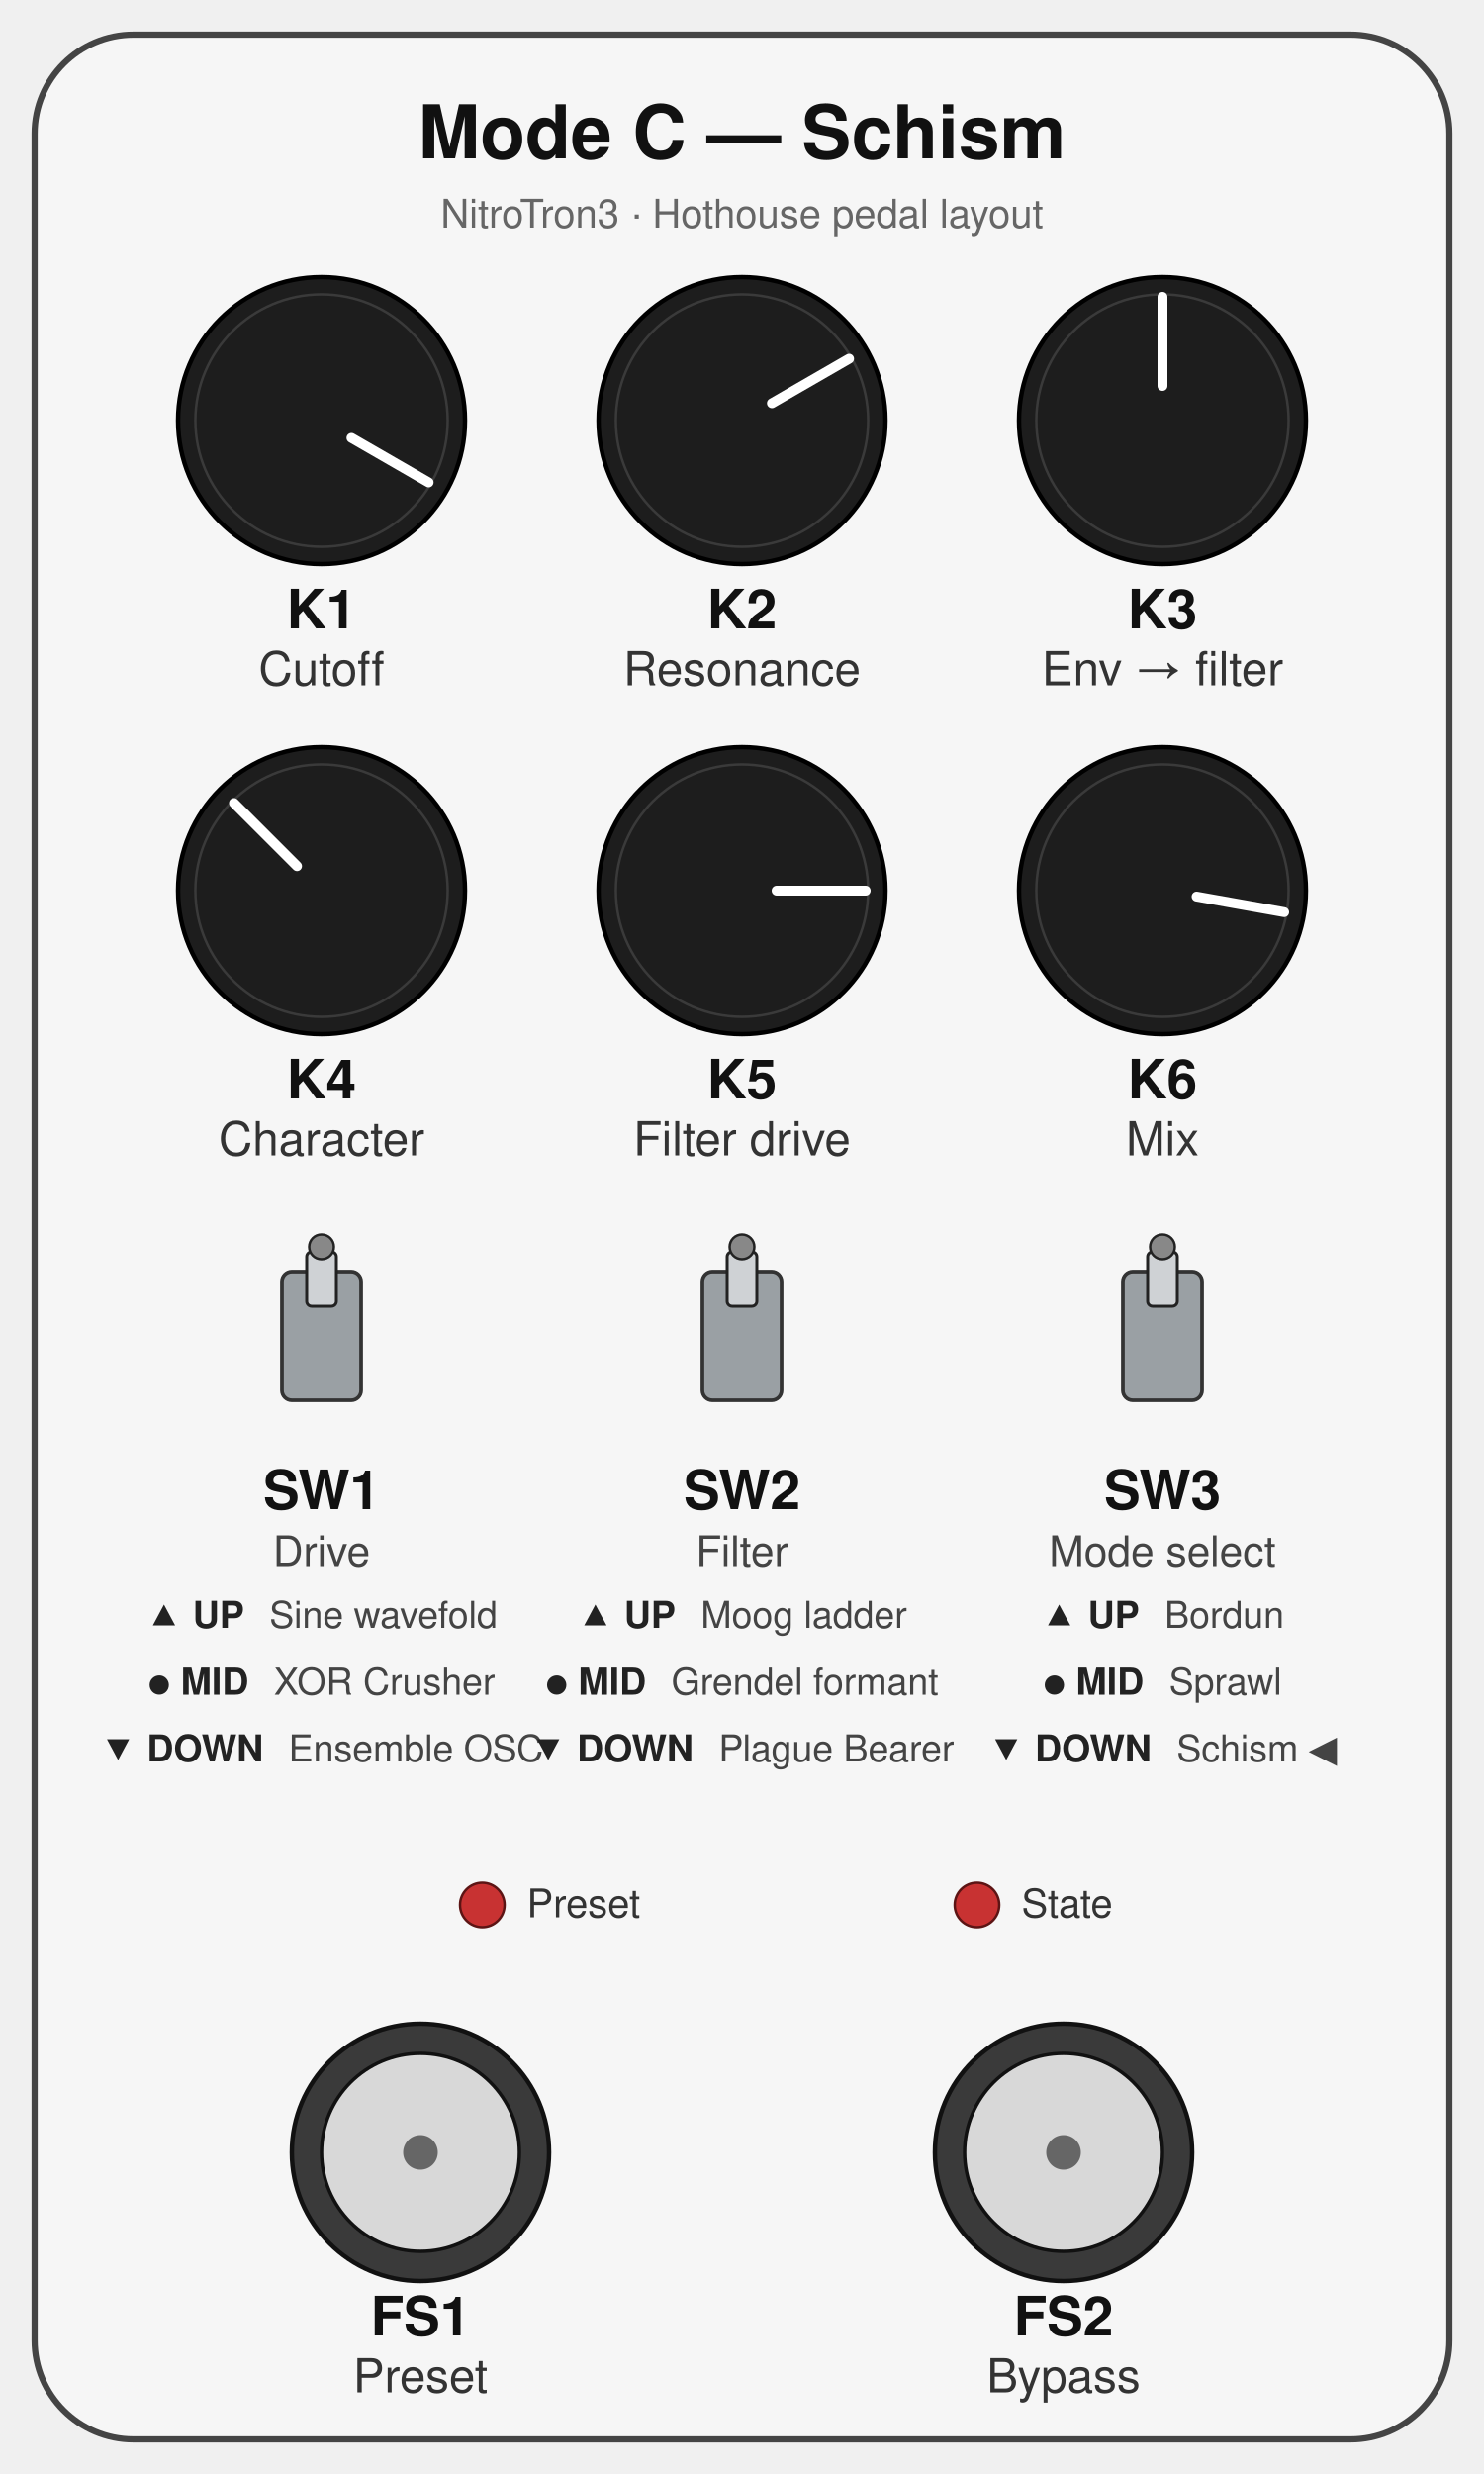
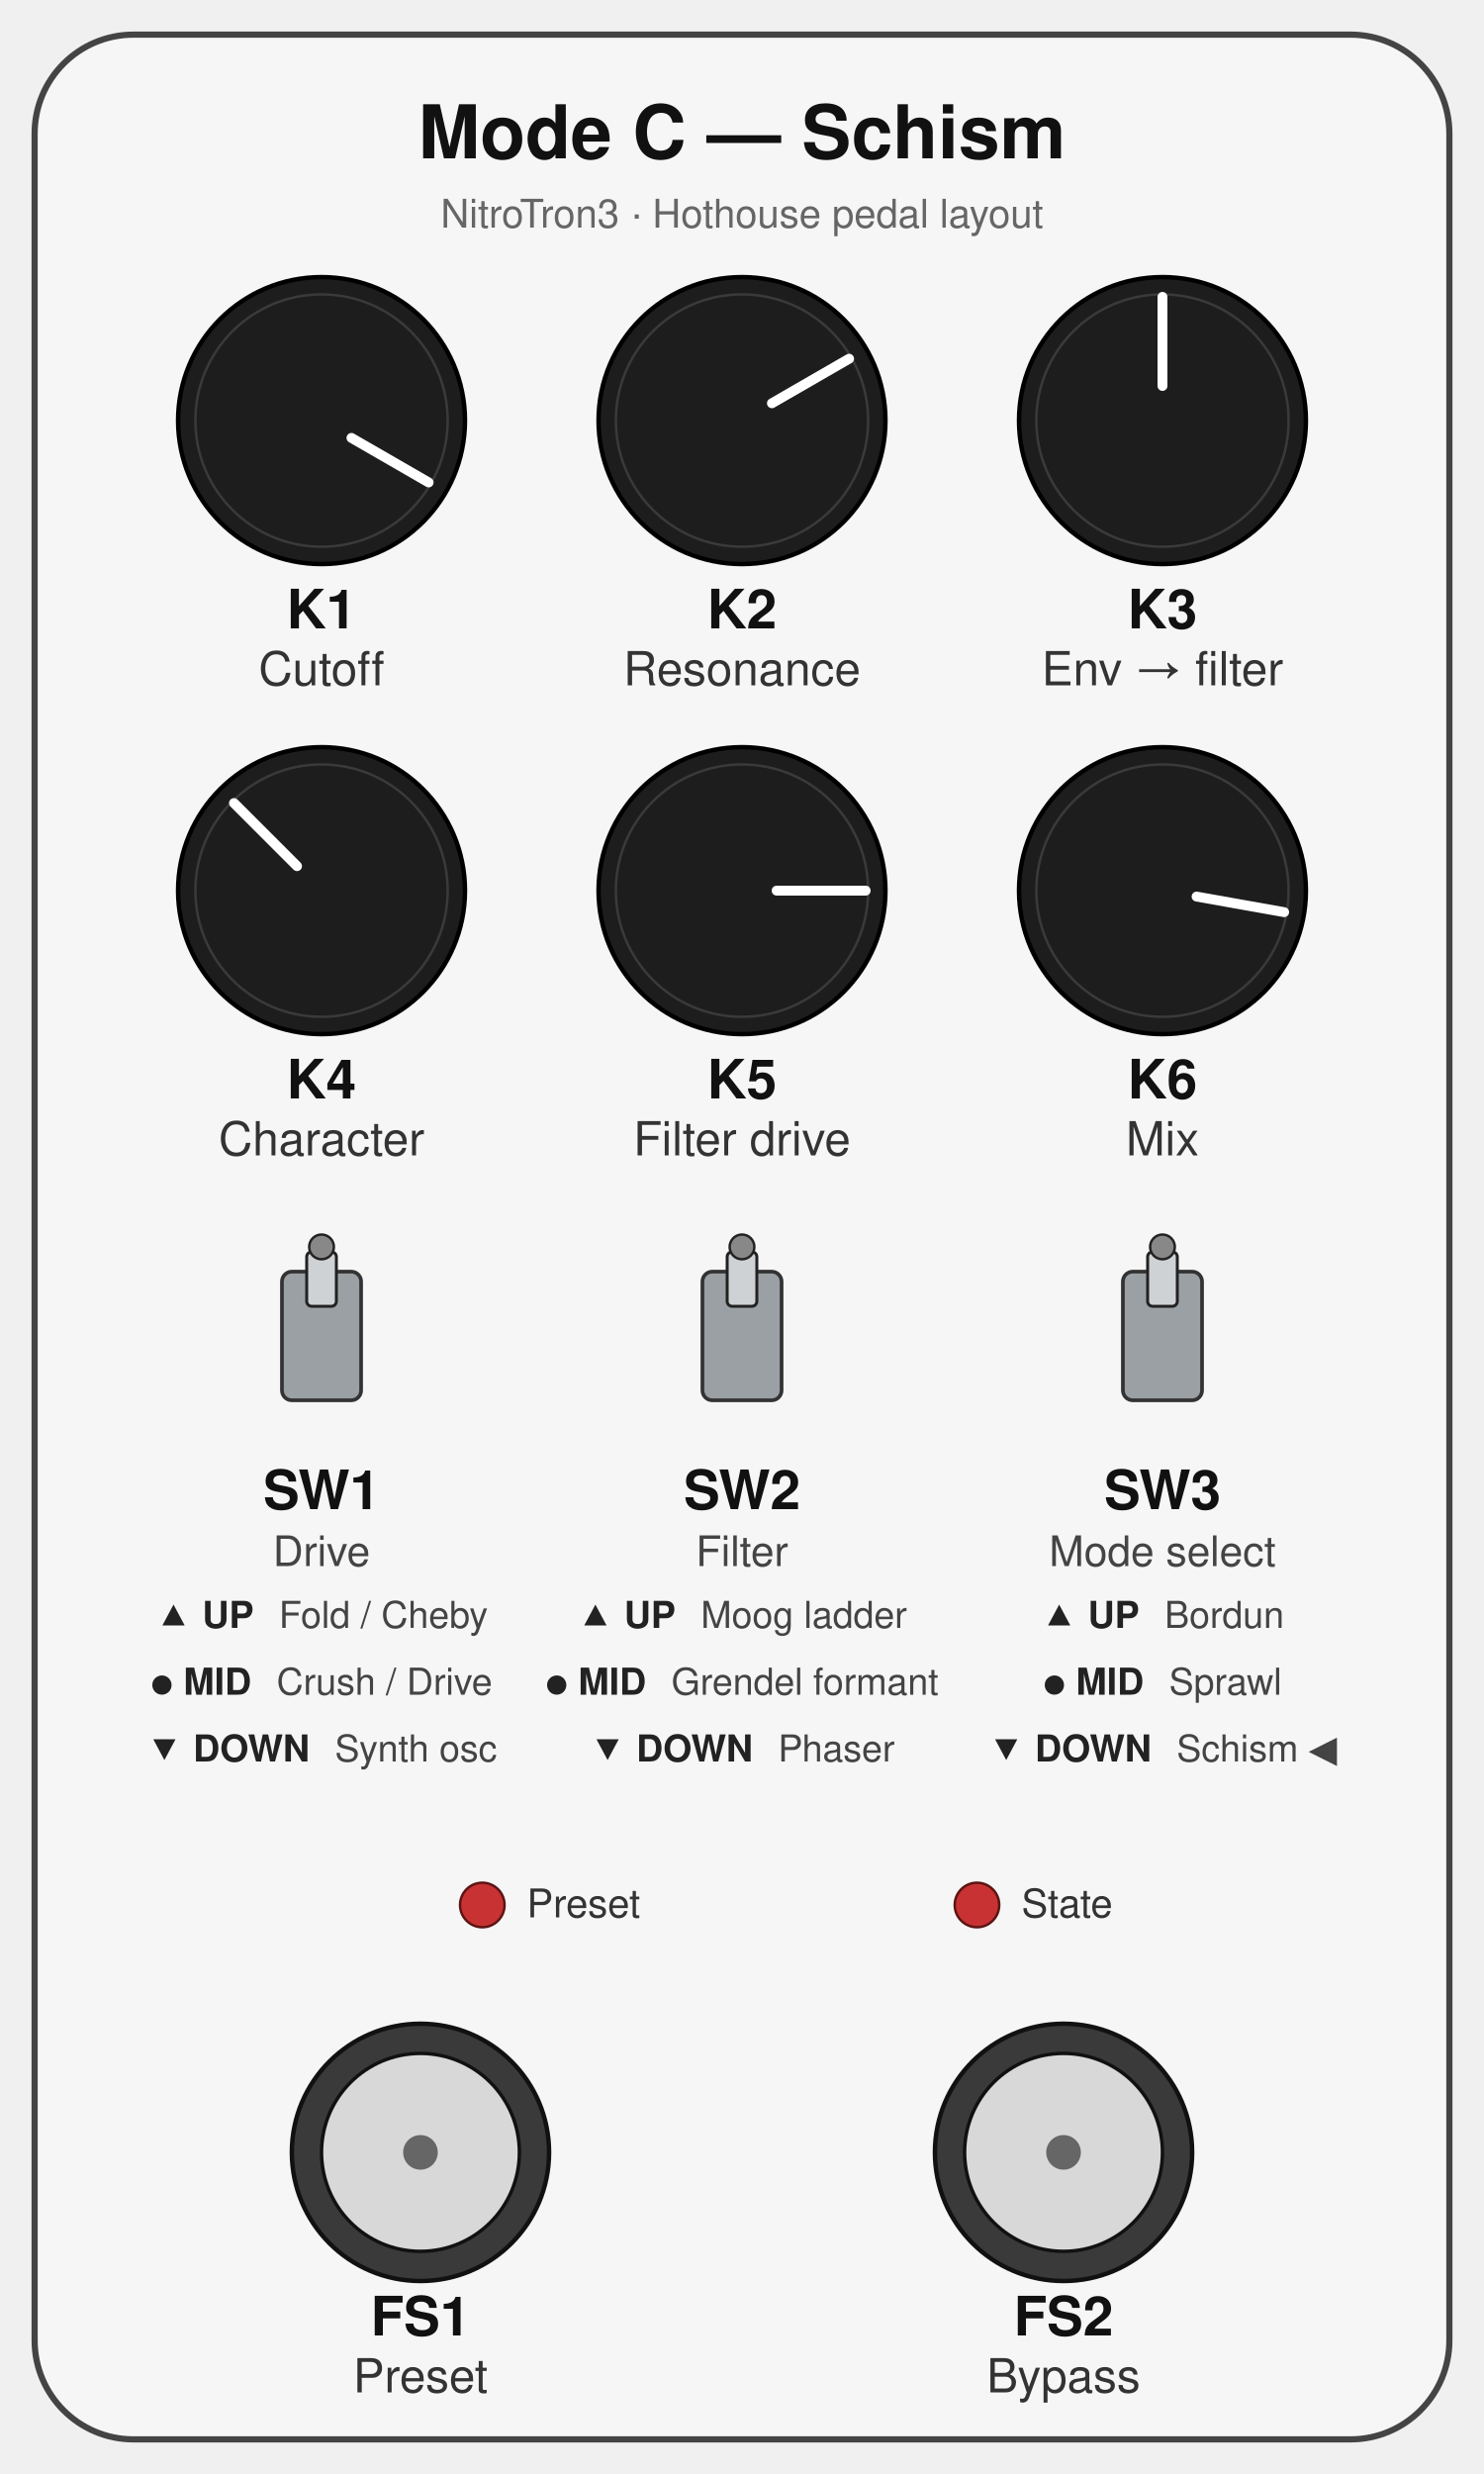
<svg xmlns="http://www.w3.org/2000/svg" viewBox="0 0 600 1000" font-family="Helvetica Neue, Helvetica, Arial, sans-serif">
  <rect x="14" y="14" width="572" height="972" rx="40" fill="#f6f6f6" stroke="#444" stroke-width="2.5" />
  <text x="300" y="64" text-anchor="middle" font-size="30" font-weight="700" fill="#111">Mode C — Schism</text>
  <text x="300" y="92" text-anchor="middle" font-size="16" fill="#666">NitroTron3 · Hothouse pedal layout</text>
  <g transform="translate(130,170)">
    <circle r="58" fill="#1d1d1d" stroke="#000" stroke-width="1.8" />
    <circle r="51" fill="none" stroke="#3a3a3a" stroke-width="1" />
    <line x1="12.1" y1="7.0" x2="43.3" y2="25.0" stroke="#ffffff" stroke-width="4" stroke-linecap="round" />
  </g>
  <text x="130" y="254" text-anchor="middle" font-size="22" font-weight="700" fill="#111">K1</text>
  <text x="130" y="277" text-anchor="middle" font-size="19" fill="#333">Cutoff</text>
  <g transform="translate(300,170)">
    <circle r="58" fill="#1d1d1d" stroke="#000" stroke-width="1.8" />
    <circle r="51" fill="none" stroke="#3a3a3a" stroke-width="1" />
    <line x1="12.1" y1="-7.0" x2="43.3" y2="-25.0" stroke="#ffffff" stroke-width="4" stroke-linecap="round" />
  </g>
  <text x="300" y="254" text-anchor="middle" font-size="22" font-weight="700" fill="#111">K2</text>
  <text x="300" y="277" text-anchor="middle" font-size="19" fill="#333">Resonance</text>
  <g transform="translate(470,170)">
    <circle r="58" fill="#1d1d1d" stroke="#000" stroke-width="1.8" />
    <circle r="51" fill="none" stroke="#3a3a3a" stroke-width="1" />
    <line x1="0.0" y1="-14.0" x2="0.0" y2="-50.0" stroke="#ffffff" stroke-width="4" stroke-linecap="round" />
  </g>
  <text x="470" y="254" text-anchor="middle" font-size="22" font-weight="700" fill="#111">K3</text>
  <text x="470" y="277" text-anchor="middle" font-size="19" fill="#333">Env → filter</text>
  <g transform="translate(130,360)">
    <circle r="58" fill="#1d1d1d" stroke="#000" stroke-width="1.8" />
    <circle r="51" fill="none" stroke="#3a3a3a" stroke-width="1" />
    <line x1="-9.9" y1="-9.9" x2="-35.4" y2="-35.4" stroke="#ffffff" stroke-width="4" stroke-linecap="round" />
  </g>
  <text x="130" y="444" text-anchor="middle" font-size="22" font-weight="700" fill="#111">K4</text>
  <text x="130" y="467" text-anchor="middle" font-size="19" fill="#333">Character</text>
  <g transform="translate(300,360)">
    <circle r="58" fill="#1d1d1d" stroke="#000" stroke-width="1.8" />
    <circle r="51" fill="none" stroke="#3a3a3a" stroke-width="1" />
    <line x1="14.0" y1="-0.0" x2="50.0" y2="-0.0" stroke="#ffffff" stroke-width="4" stroke-linecap="round" />
  </g>
  <text x="300" y="444" text-anchor="middle" font-size="22" font-weight="700" fill="#111">K5</text>
  <text x="300" y="467" text-anchor="middle" font-size="19" fill="#333">Filter drive</text>
  <g transform="translate(470,360)">
    <circle r="58" fill="#1d1d1d" stroke="#000" stroke-width="1.8" />
    <circle r="51" fill="none" stroke="#3a3a3a" stroke-width="1" />
    <line x1="13.8" y1="2.4" x2="49.2" y2="8.7" stroke="#ffffff" stroke-width="4" stroke-linecap="round" />
  </g>
  <text x="470" y="444" text-anchor="middle" font-size="22" font-weight="700" fill="#111">K6</text>
  <text x="470" y="467" text-anchor="middle" font-size="19" fill="#333">Mix</text>
  <g transform="translate(130,540)">
    <rect x="-16" y="-26" width="32" height="52" rx="4" fill="#9aa0a4" stroke="#333" stroke-width="1.5" />
    <rect x="-6" y="-34" width="12" height="22" rx="2" fill="#cfd2d5" stroke="#222" stroke-width="1.2" />
    <circle cx="0" cy="-36" r="5" fill="#888" stroke="#222" stroke-width="1" />
  </g>
  <text x="130" y="610" text-anchor="middle" font-size="22" font-weight="700" fill="#111">SW1</text>
  <text x="130" y="633" text-anchor="middle" font-size="17" fill="#444">Drive</text>
  <text x="130" y="658" text-anchor="middle" font-size="15" fill="#222">
    <tspan font-weight="700">▲ UP</tspan>
-     <tspan dx="6" fill="#444">Sine wavefold</tspan>
+     <tspan dx="6" fill="#444">Fold / Cheby</tspan>
  </text>
  <text x="130" y="685" text-anchor="middle" font-size="15" fill="#222">
    <tspan font-weight="700">● MID</tspan>
-     <tspan dx="6" fill="#444">XOR Crusher</tspan>
+     <tspan dx="6" fill="#444">Crush / Drive</tspan>
  </text>
  <text x="130" y="712" text-anchor="middle" font-size="15" fill="#222">
    <tspan font-weight="700">▼ DOWN</tspan>
-     <tspan dx="6" fill="#444">Ensemble OSC</tspan>
+     <tspan dx="6" fill="#444">Synth osc</tspan>
  </text>
  <g transform="translate(300,540)">
    <rect x="-16" y="-26" width="32" height="52" rx="4" fill="#9aa0a4" stroke="#333" stroke-width="1.5" />
    <rect x="-6" y="-34" width="12" height="22" rx="2" fill="#cfd2d5" stroke="#222" stroke-width="1.2" />
    <circle cx="0" cy="-36" r="5" fill="#888" stroke="#222" stroke-width="1" />
  </g>
  <text x="300" y="610" text-anchor="middle" font-size="22" font-weight="700" fill="#111">SW2</text>
  <text x="300" y="633" text-anchor="middle" font-size="17" fill="#444">Filter</text>
  <text x="300" y="658" text-anchor="middle" font-size="15" fill="#222">
    <tspan font-weight="700">▲ UP</tspan>
    <tspan dx="6" fill="#444">Moog ladder</tspan>
  </text>
  <text x="300" y="685" text-anchor="middle" font-size="15" fill="#222">
    <tspan font-weight="700">● MID</tspan>
    <tspan dx="6" fill="#444">Grendel formant</tspan>
  </text>
  <text x="300" y="712" text-anchor="middle" font-size="15" fill="#222">
    <tspan font-weight="700">▼ DOWN</tspan>
-     <tspan dx="6" fill="#444">Plague Bearer</tspan>
+     <tspan dx="6" fill="#444">Phaser</tspan>
  </text>
  <g transform="translate(470,540)">
    <rect x="-16" y="-26" width="32" height="52" rx="4" fill="#9aa0a4" stroke="#333" stroke-width="1.5" />
    <rect x="-6" y="-34" width="12" height="22" rx="2" fill="#cfd2d5" stroke="#222" stroke-width="1.2" />
    <circle cx="0" cy="-36" r="5" fill="#888" stroke="#222" stroke-width="1" />
  </g>
  <text x="470" y="610" text-anchor="middle" font-size="22" font-weight="700" fill="#111">SW3</text>
  <text x="470" y="633" text-anchor="middle" font-size="17" fill="#444">Mode select</text>
  <text x="470" y="658" text-anchor="middle" font-size="15" fill="#222">
    <tspan font-weight="700">▲ UP</tspan>
    <tspan dx="6" fill="#444">Bordun</tspan>
  </text>
  <text x="470" y="685" text-anchor="middle" font-size="15" fill="#222">
    <tspan font-weight="700">● MID</tspan>
    <tspan dx="6" fill="#444">Sprawl</tspan>
  </text>
  <text x="470" y="712" text-anchor="middle" font-size="15" fill="#222">
    <tspan font-weight="700">▼ DOWN</tspan>
    <tspan dx="6" fill="#444">Schism ◀</tspan>
  </text>
  <circle cx="195" cy="770" r="9" fill="#c83232" stroke="#5c1414" stroke-width="1" />
  <text x="213" y="775" font-size="16" fill="#333">Preset</text>
  <circle cx="395" cy="770" r="9" fill="#c83232" stroke="#5c1414" stroke-width="1" />
  <text x="413" y="775" font-size="16" fill="#333">State</text>
  <g transform="translate(170,870)">
    <circle r="52" fill="#3a3a3a" stroke="#111" stroke-width="1.8" />
    <circle r="40" fill="#d8d8d8" stroke="#111" stroke-width="1.4" />
    <circle r="7" fill="#666" />
  </g>
  <text x="170" y="944" text-anchor="middle" font-size="22" font-weight="700" fill="#111">FS1</text>
  <text x="170" y="967" text-anchor="middle" font-size="19" fill="#333">Preset</text>
  <g transform="translate(430,870)">
    <circle r="52" fill="#3a3a3a" stroke="#111" stroke-width="1.8" />
    <circle r="40" fill="#d8d8d8" stroke="#111" stroke-width="1.4" />
    <circle r="7" fill="#666" />
  </g>
  <text x="430" y="944" text-anchor="middle" font-size="22" font-weight="700" fill="#111">FS2</text>
  <text x="430" y="967" text-anchor="middle" font-size="19" fill="#333">Bypass</text>
</svg>
